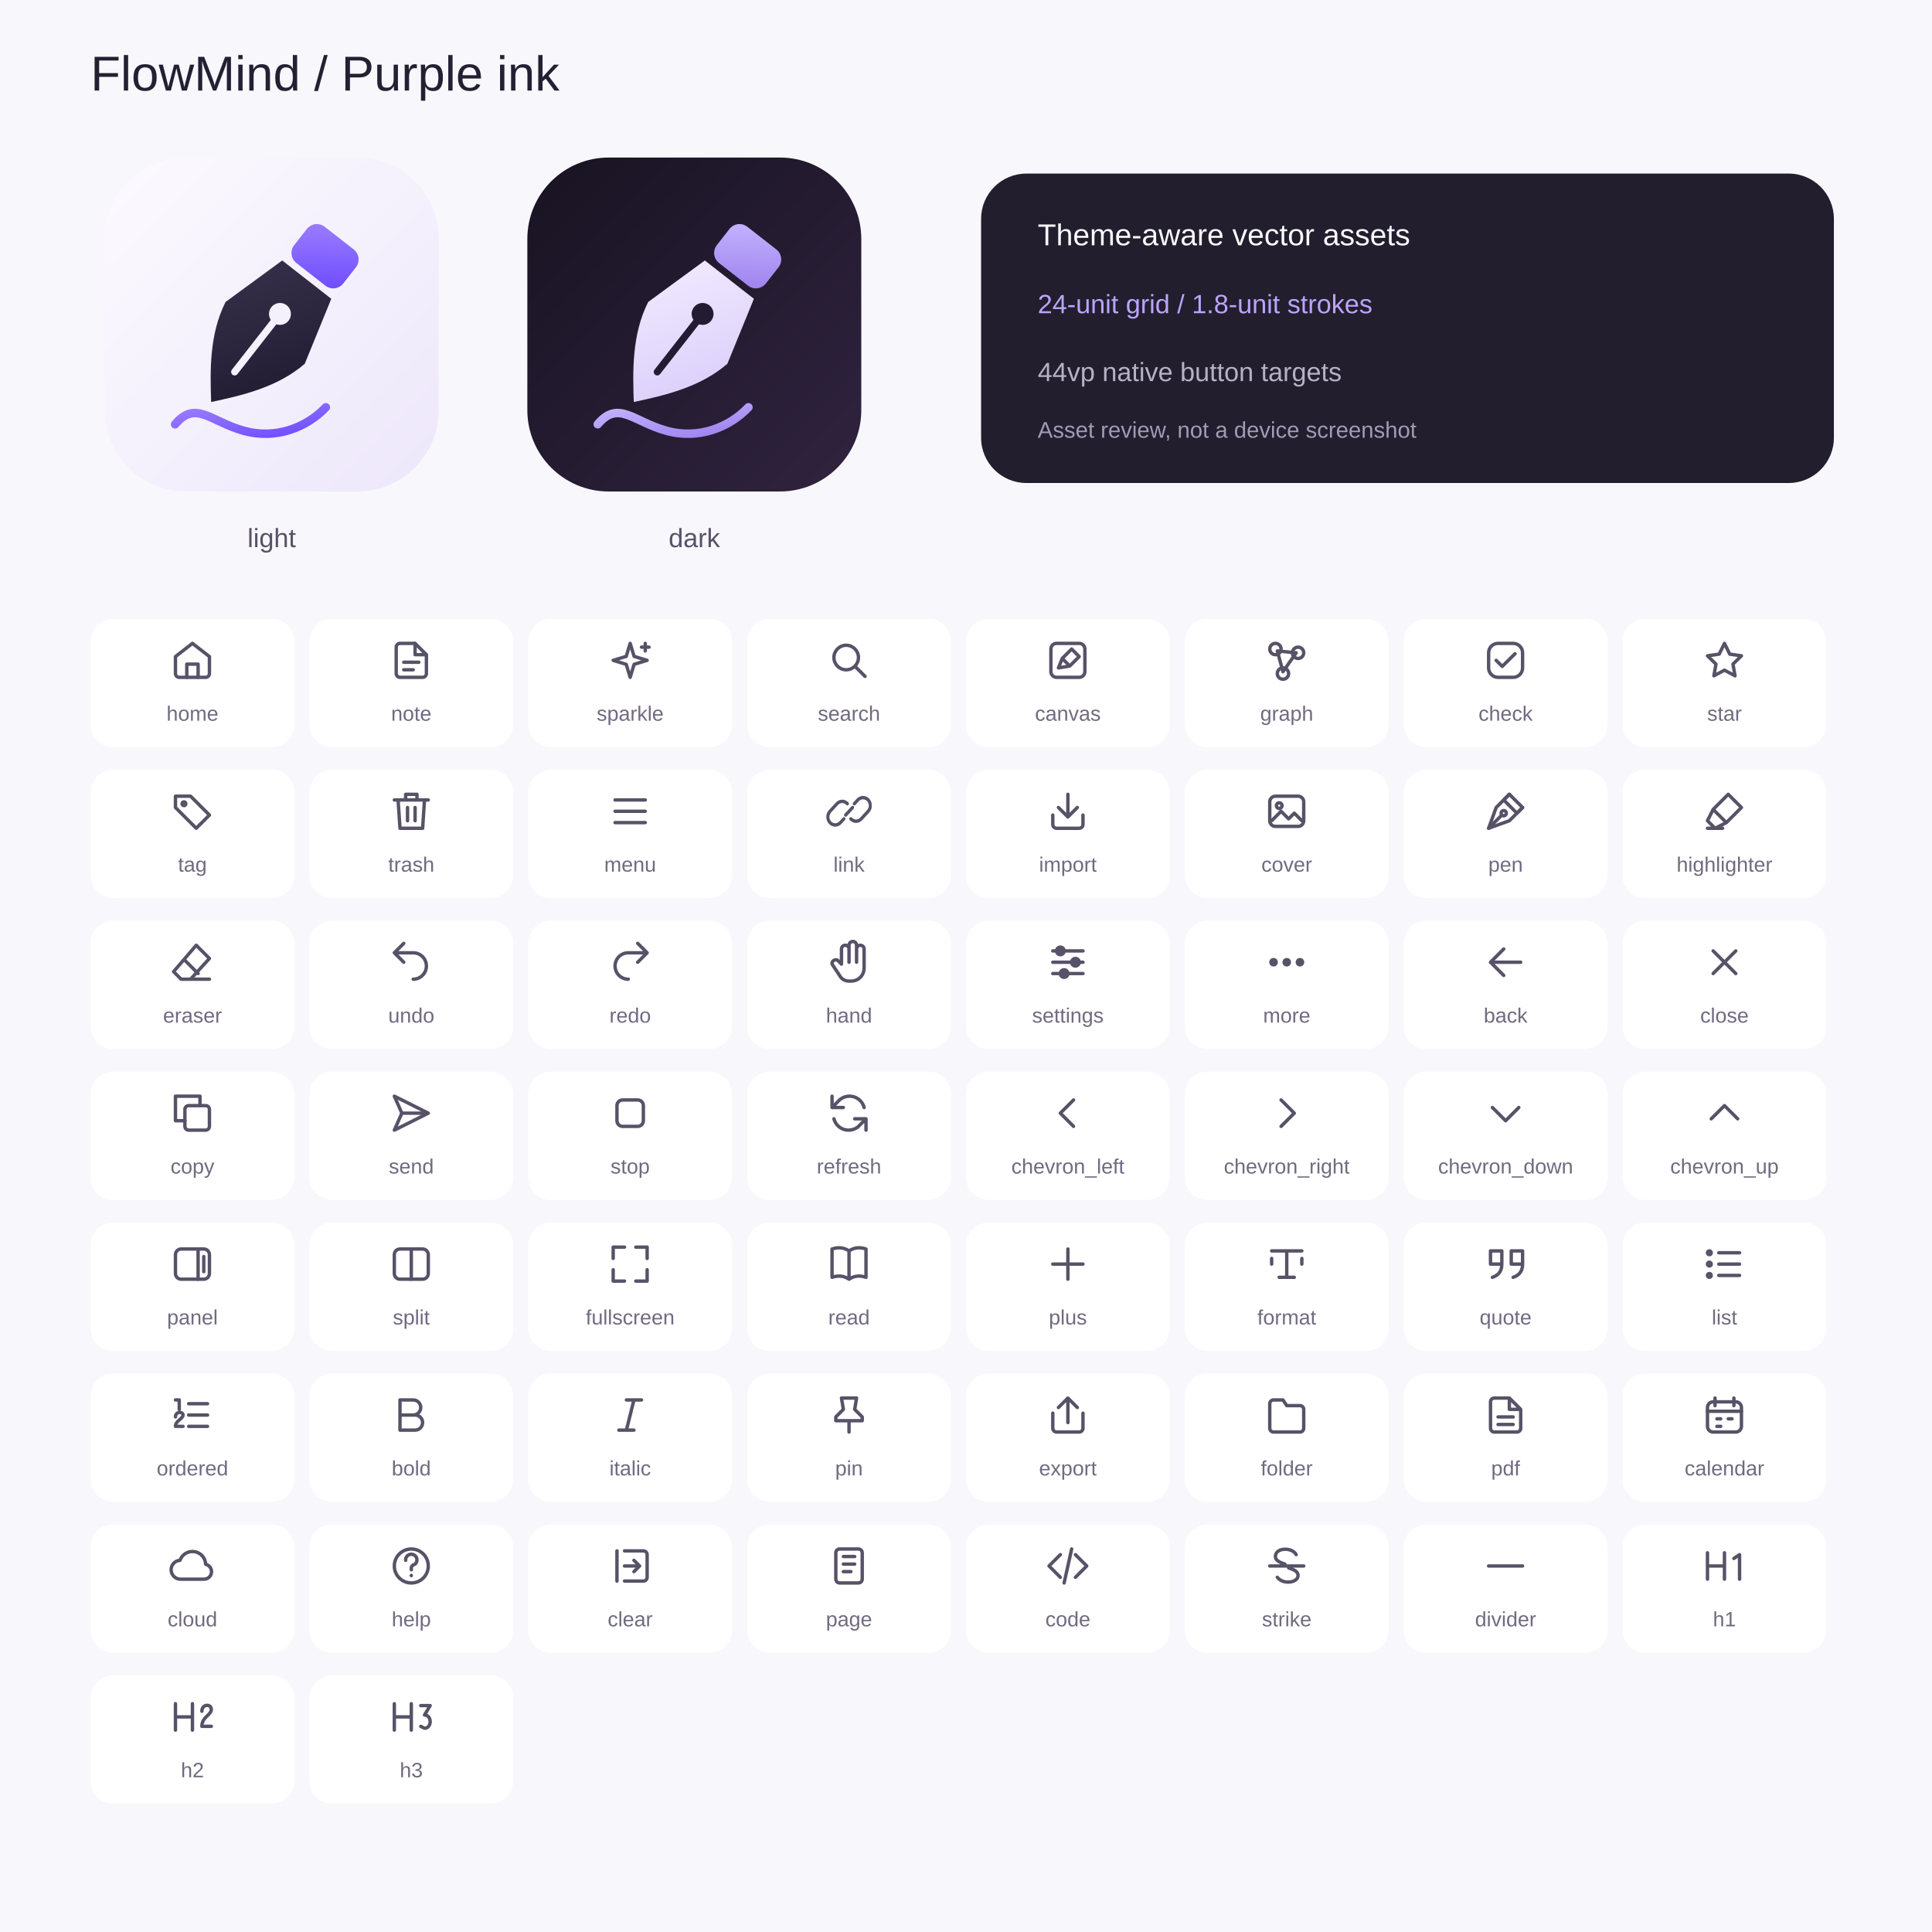
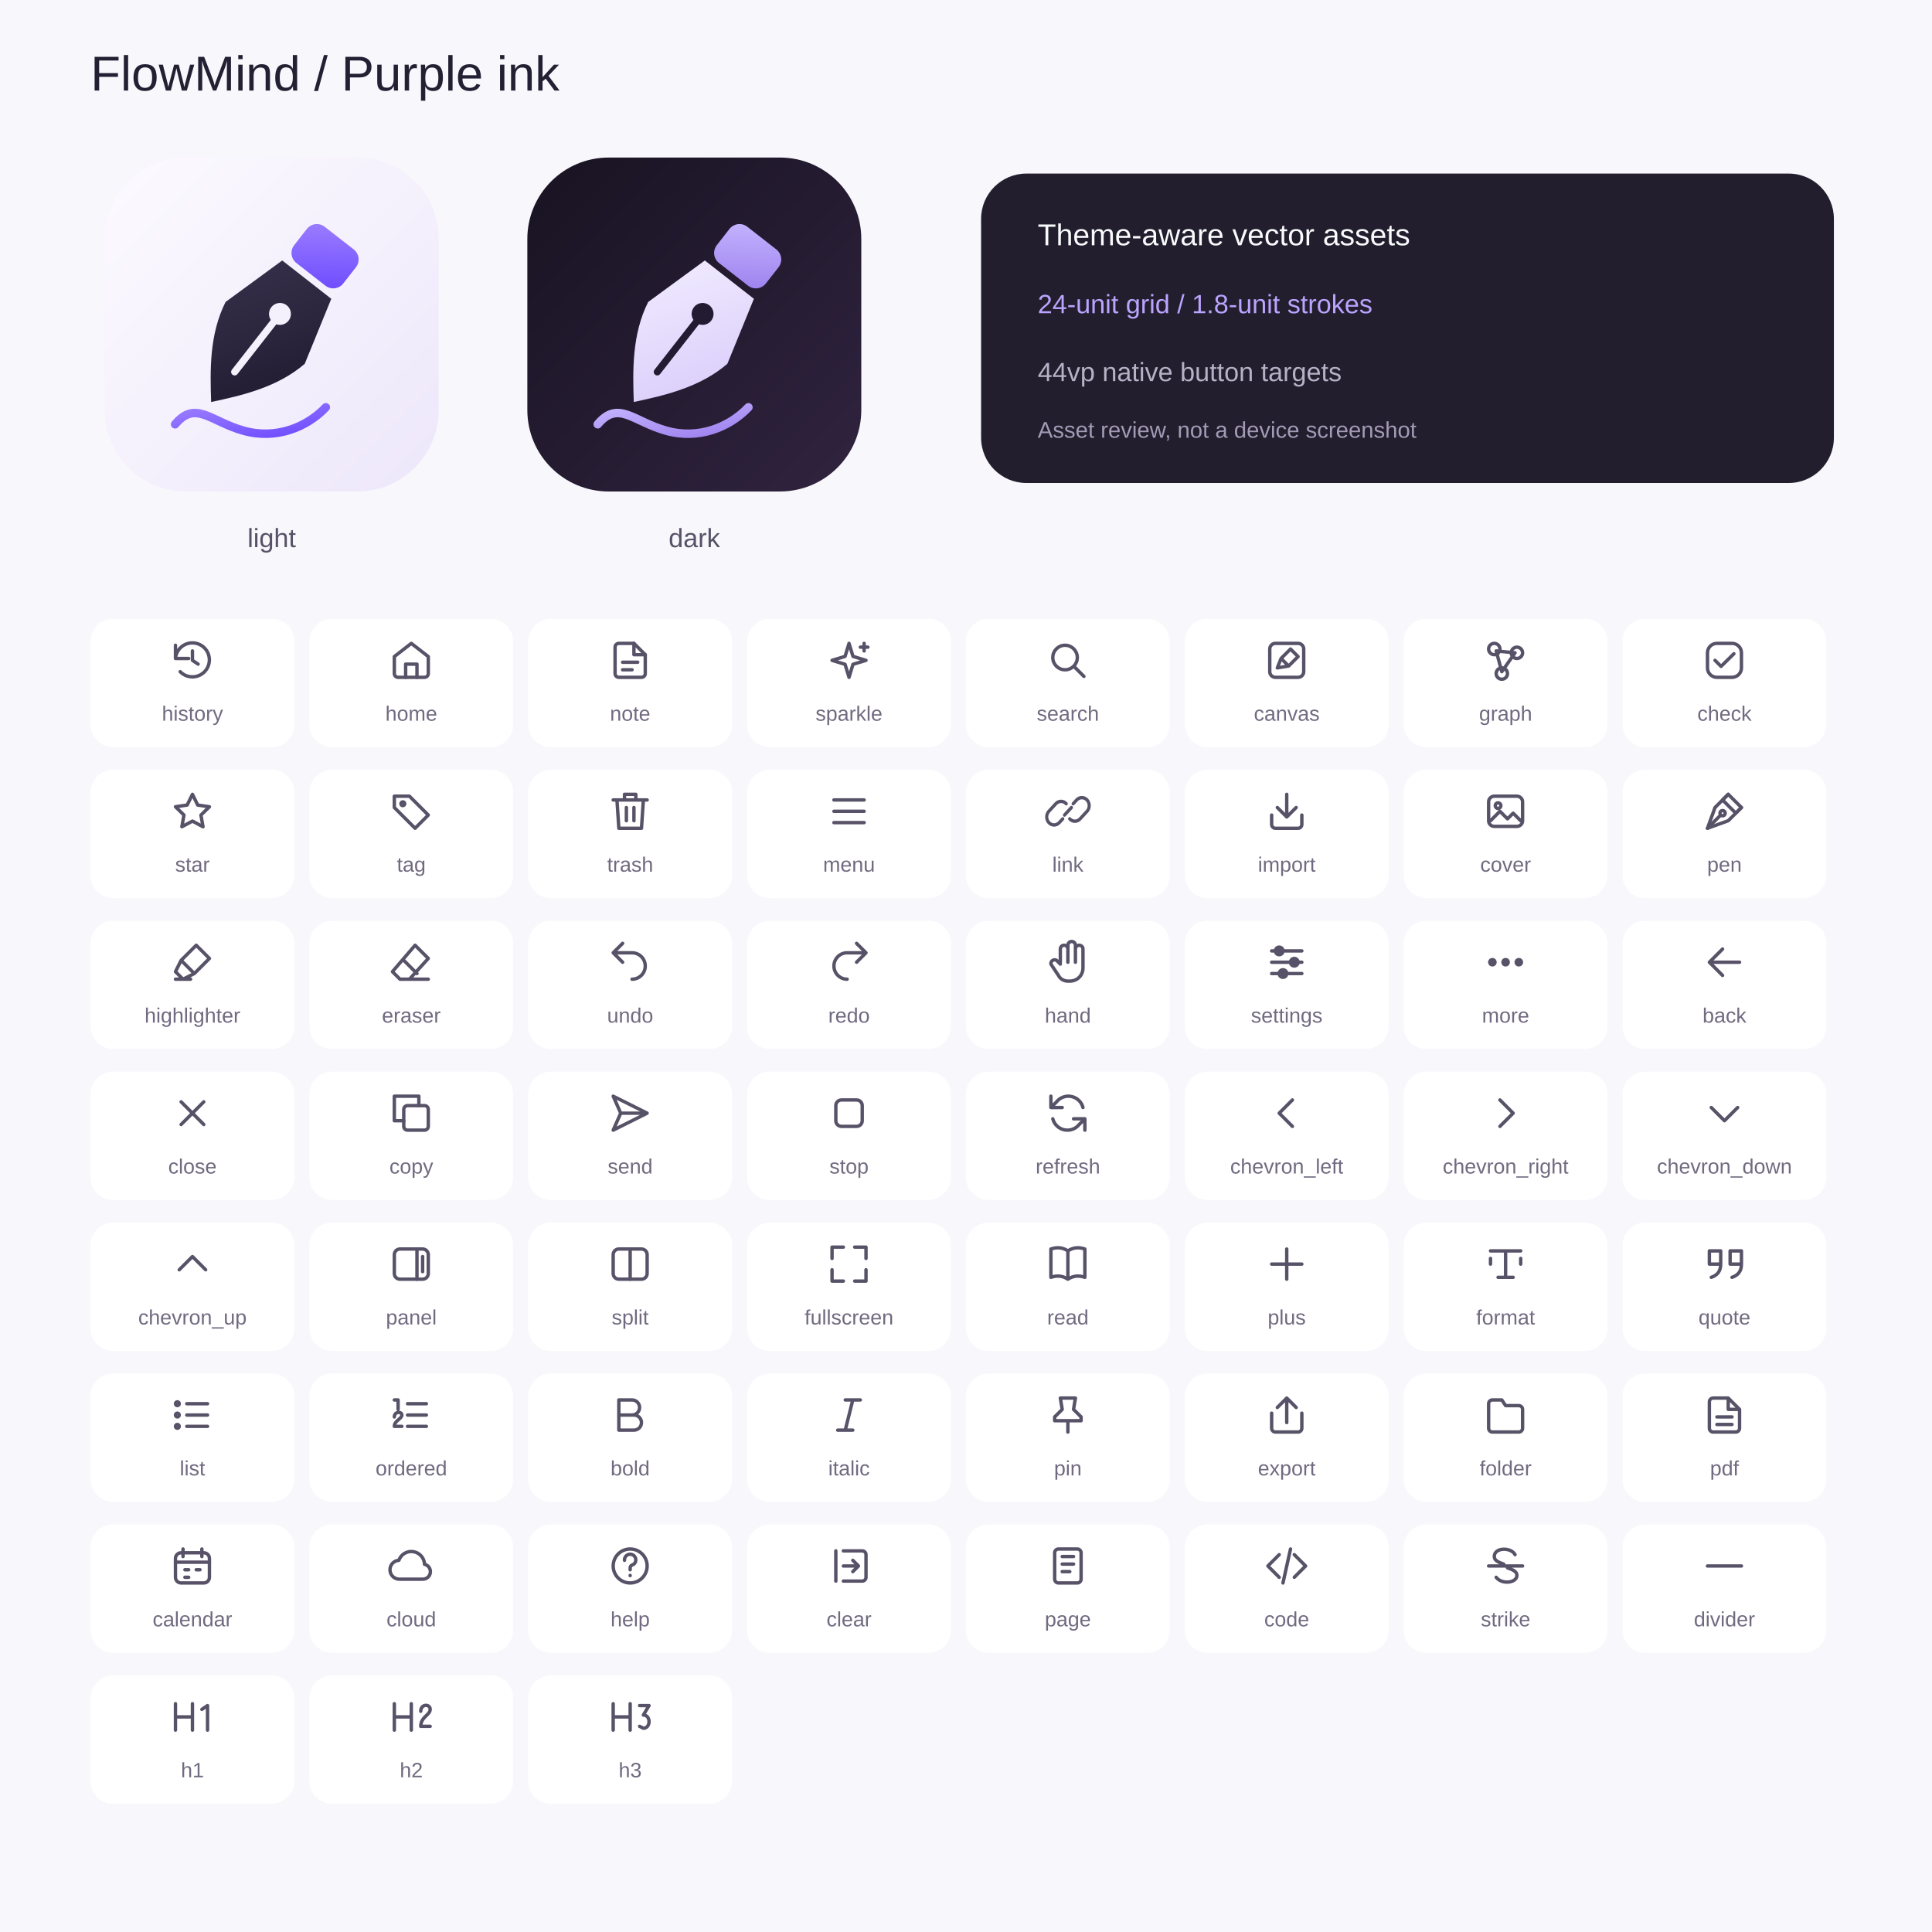
<svg xmlns="http://www.w3.org/2000/svg" width="1024" height="1024" viewBox="0 0 1024 1024">
  <rect width="1024" height="1024" fill="#F8F7FB" />
  <g font-family="Arial,sans-serif">
    <text x="48" y="48" font-size="26" fill="#242033">FlowMind / Purple ink</text>
    <svg x="48" y="76" viewBox="0 0 1024 1024" width="192" height="192">
      <defs>
        <linearGradient id="light_paper" x1="0" y1="0" x2="1" y2="1">
          <stop stop-color="#FCFAFF" />
          <stop offset="1" stop-color="#EDE7FA" />
        </linearGradient>
      </defs>
      <rect x="40" y="40" width="944" height="944" rx="230" fill="url(#light_paper)" />
      <defs>
        <linearGradient id="light_ink" x1="0" y1="0" x2="1" y2="1">
          <stop stop-color="#37304B" />
          <stop offset="1" stop-color="#1E192E" />
        </linearGradient>
        <linearGradient id="light_accent" x1="0" y1="0" x2="1" y2="1">
          <stop stop-color="#9C7FFF" />
          <stop offset="1" stop-color="#6D4AFF" />
        </linearGradient>
      </defs>
      <path d="M239 794c58-69 100-8 193 18 91 26 179-9 233-66" fill="none" stroke="url(#light_accent)" stroke-width="24" stroke-linecap="round" />
      <g transform="rotate(38 512 512)">
        <rect x="424" y="202" width="176" height="130" rx="36" fill="url(#light_accent)" />
        <path d="M424 351h176l54 191c-20 101-86 181-142 248-56-67-122-147-142-248Z" fill="url(#light_ink)" />
        <path d="M512 487v195" stroke="#F5F1FC" stroke-width="20" stroke-linecap="round" />
        <circle cx="512" cy="474" r="31" fill="#F5F1FC" />
      </g>
    </svg>
    <text x="144" y="290" text-anchor="middle" font-size="14" fill="#575267">light</text>
    <svg x="272" y="76" viewBox="0 0 1024 1024" width="192" height="192">
      <defs>
        <linearGradient id="dark_paper" x1="0" y1="0" x2="1" y2="1">
          <stop stop-color="#181322" />
          <stop offset="1" stop-color="#30233F" />
        </linearGradient>
      </defs>
      <rect x="40" y="40" width="944" height="944" rx="230" fill="url(#dark_paper)" />
      <defs>
        <linearGradient id="dark_ink" x1="0" y1="0" x2="1" y2="1">
          <stop stop-color="#F1EBFF" />
          <stop offset="1" stop-color="#D7CAFA" />
        </linearGradient>
        <linearGradient id="dark_accent" x1="0" y1="0" x2="1" y2="1">
          <stop stop-color="#C4B5FF" />
          <stop offset="1" stop-color="#9D80EE" />
        </linearGradient>
      </defs>
      <path d="M239 794c58-69 100-8 193 18 91 26 179-9 233-66" fill="none" stroke="url(#dark_accent)" stroke-width="24" stroke-linecap="round" />
      <g transform="rotate(38 512 512)">
        <rect x="424" y="202" width="176" height="130" rx="36" fill="url(#dark_accent)" />
        <path d="M424 351h176l54 191c-20 101-86 181-142 248-56-67-122-147-142-248Z" fill="url(#dark_ink)" />
        <path d="M512 487v195" stroke="#221B32" stroke-width="20" stroke-linecap="round" />
        <circle cx="512" cy="474" r="31" fill="#221B32" />
      </g>
    </svg>
    <text x="368" y="290" text-anchor="middle" font-size="14" fill="#575267">dark</text>
    <rect x="520" y="92" width="452" height="164" rx="24" fill="#221E2D" />
    <text x="550" y="130" font-size="16" fill="#F8FAFC">Theme-aware vector assets</text>
    <text x="550" y="166" font-size="14" fill="#BBA4FF">24-unit grid / 1.8-unit strokes</text>
    <text x="550" y="202" font-size="14" fill="#B8B0C7">44vp native button targets</text>
    <text x="550" y="232" font-size="12" fill="#A49AB6">Asset review, not a device screenshot</text>
    <g transform="translate(48 328)">
      <rect width="108" height="68" rx="12" fill="#FFFFFF" />
      <svg x="42" y="10" width="24" height="24" viewBox="0 0 24 24" fill="none" stroke="#575267" stroke-width="1.8" stroke-linecap="round" stroke-linejoin="round">
+         <path d="M3 11a9 9 0 1 1 2.5 7M3 4v7h7M12 7v5l3 2" />
+       </svg>
+       <text x="54" y="54" text-anchor="middle" font-size="11" fill="#716A80">history</text>
+     </g>
+     <g transform="translate(164 328)">
+       <rect width="108" height="68" rx="12" fill="#FFFFFF" />
+       <svg x="42" y="10" width="24" height="24" viewBox="0 0 24 24" fill="none" stroke="#575267" stroke-width="1.8" stroke-linecap="round" stroke-linejoin="round">
        <path d="m3 10 9-7 9 7v9a2 2 0 0 1-2 2H5a2 2 0 0 1-2-2Z" />
        <path d="M9 21v-7h6v7" />
      </svg>
      <text x="54" y="54" text-anchor="middle" font-size="11" fill="#716A80">home</text>
    </g>
-     <g transform="translate(164 328)">
+     <g transform="translate(280 328)">
      <rect width="108" height="68" rx="12" fill="#FFFFFF" />
      <svg x="42" y="10" width="24" height="24" viewBox="0 0 24 24" fill="none" stroke="#575267" stroke-width="1.8" stroke-linecap="round" stroke-linejoin="round">
        <path d="M14 3H6a2 2 0 0 0-2 2v14a2 2 0 0 0 2 2h12a2 2 0 0 0 2-2V9Z" />
        <path d="M14 3v6h6M8 13h8M8 17h5" />
      </svg>
      <text x="54" y="54" text-anchor="middle" font-size="11" fill="#716A80">note</text>
    </g>
-     <g transform="translate(280 328)">
+     <g transform="translate(396 328)">
      <rect width="108" height="68" rx="12" fill="#FFFFFF" />
      <svg x="42" y="10" width="24" height="24" viewBox="0 0 24 24" fill="none" stroke="#575267" stroke-width="1.8" stroke-linecap="round" stroke-linejoin="round">
        <path d="m12 3 2.1 6.9L21 12l-6.9 2.1L12 21l-2.1-6.9L3 12l6.9-2.1Z" />
        <path d="M20 3v4M18 5h4" />
      </svg>
      <text x="54" y="54" text-anchor="middle" font-size="11" fill="#716A80">sparkle</text>
    </g>
-     <g transform="translate(396 328)">
+     <g transform="translate(512 328)">
      <rect width="108" height="68" rx="12" fill="#FFFFFF" />
      <svg x="42" y="10" width="24" height="24" viewBox="0 0 24 24" fill="none" stroke="#575267" stroke-width="1.8" stroke-linecap="round" stroke-linejoin="round">
        <circle cx="10.5" cy="10.5" r="6.5" />
        <path d="m15.5 15.5 5 5" />
      </svg>
      <text x="54" y="54" text-anchor="middle" font-size="11" fill="#716A80">search</text>
    </g>
-     <g transform="translate(512 328)">
+     <g transform="translate(628 328)">
      <rect width="108" height="68" rx="12" fill="#FFFFFF" />
      <svg x="42" y="10" width="24" height="24" viewBox="0 0 24 24" fill="none" stroke="#575267" stroke-width="1.8" stroke-linecap="round" stroke-linejoin="round">
        <rect x="3" y="3" width="18" height="18" rx="3" />
        <path d="m7 16 2-5 5-5 4 4-5 5-6 1ZM9 11l4 4" />
      </svg>
      <text x="54" y="54" text-anchor="middle" font-size="11" fill="#716A80">canvas</text>
    </g>
-     <g transform="translate(628 328)">
+     <g transform="translate(744 328)">
      <rect width="108" height="68" rx="12" fill="#FFFFFF" />
      <svg x="42" y="10" width="24" height="24" viewBox="0 0 24 24" fill="none" stroke="#575267" stroke-width="1.8" stroke-linecap="round" stroke-linejoin="round">
        <path d="m7 7 10 1M7 7l3 11M17 8l-7 10" />
        <circle cx="6" cy="6" r="3" />
        <circle cx="18" cy="8" r="3" />
        <circle cx="10" cy="19" r="3" />
      </svg>
      <text x="54" y="54" text-anchor="middle" font-size="11" fill="#716A80">graph</text>
    </g>
-     <g transform="translate(744 328)">
+     <g transform="translate(860 328)">
      <rect width="108" height="68" rx="12" fill="#FFFFFF" />
      <svg x="42" y="10" width="24" height="24" viewBox="0 0 24 24" fill="none" stroke="#575267" stroke-width="1.8" stroke-linecap="round" stroke-linejoin="round">
        <rect x="3" y="3" width="18" height="18" rx="5" />
        <path d="m7 12 3.2 3.2L17 8.5" />
      </svg>
      <text x="54" y="54" text-anchor="middle" font-size="11" fill="#716A80">check</text>
    </g>
-     <g transform="translate(860 328)">
+     <g transform="translate(48 408)">
      <rect width="108" height="68" rx="12" fill="#FFFFFF" />
      <svg x="42" y="10" width="24" height="24" viewBox="0 0 24 24" fill="none" stroke="#575267" stroke-width="1.8" stroke-linecap="round" stroke-linejoin="round">
        <path d="m12 3 2.8 5.7 6.2.9-4.5 4.4 1.1 6.2-5.6-3-5.6 3 1.1-6.2L3 9.6l6.2-.9Z" />
      </svg>
      <text x="54" y="54" text-anchor="middle" font-size="11" fill="#716A80">star</text>
    </g>
-     <g transform="translate(48 408)">
+     <g transform="translate(164 408)">
      <rect width="108" height="68" rx="12" fill="#FFFFFF" />
      <svg x="42" y="10" width="24" height="24" viewBox="0 0 24 24" fill="none" stroke="#575267" stroke-width="1.8" stroke-linecap="round" stroke-linejoin="round">
        <path d="M3 4h8l10 10-7 7L3 10Z" />
        <circle cx="7.5" cy="8" r="1" />
      </svg>
      <text x="54" y="54" text-anchor="middle" font-size="11" fill="#716A80">tag</text>
    </g>
-     <g transform="translate(164 408)">
+     <g transform="translate(280 408)">
      <rect width="108" height="68" rx="12" fill="#FFFFFF" />
      <svg x="42" y="10" width="24" height="24" viewBox="0 0 24 24" fill="none" stroke="#575267" stroke-width="1.8" stroke-linecap="round" stroke-linejoin="round">
        <path d="M3 6h18M9 6V3h6v3M5 6l1 15h12l1-15M10 10v7M14 10v7" />
      </svg>
      <text x="54" y="54" text-anchor="middle" font-size="11" fill="#716A80">trash</text>
    </g>
-     <g transform="translate(280 408)">
+     <g transform="translate(396 408)">
      <rect width="108" height="68" rx="12" fill="#FFFFFF" />
      <svg x="42" y="10" width="24" height="24" viewBox="0 0 24 24" fill="none" stroke="#575267" stroke-width="1.8" stroke-linecap="round" stroke-linejoin="round">
        <path d="M4 6h16M4 12h16M4 18h16" />
      </svg>
      <text x="54" y="54" text-anchor="middle" font-size="11" fill="#716A80">menu</text>
    </g>
-     <g transform="translate(396 408)">
+     <g transform="translate(512 408)">
      <rect width="108" height="68" rx="12" fill="#FFFFFF" />
      <svg x="42" y="10" width="24" height="24" viewBox="0 0 24 24" fill="none" stroke="#575267" stroke-width="1.8" stroke-linecap="round" stroke-linejoin="round">
        <path d="m10 14 4-4M9 16l-2 2a4.2 4.2 0 0 1-6-6l4-4a4.2 4.2 0 0 1 6 0M15 8l2-2a4.2 4.2 0 0 1 6 6l-4 4a4.2 4.2 0 0 1-6 0" transform="translate(1 0) scale(.92 1)" />
      </svg>
      <text x="54" y="54" text-anchor="middle" font-size="11" fill="#716A80">link</text>
    </g>
-     <g transform="translate(512 408)">
+     <g transform="translate(628 408)">
      <rect width="108" height="68" rx="12" fill="#FFFFFF" />
      <svg x="42" y="10" width="24" height="24" viewBox="0 0 24 24" fill="none" stroke="#575267" stroke-width="1.8" stroke-linecap="round" stroke-linejoin="round">
        <path d="M4 14v5a2 2 0 0 0 2 2h12a2 2 0 0 0 2-2v-5M12 3v12m-5-5 5 5 5-5" />
      </svg>
      <text x="54" y="54" text-anchor="middle" font-size="11" fill="#716A80">import</text>
    </g>
-     <g transform="translate(628 408)">
+     <g transform="translate(744 408)">
      <rect width="108" height="68" rx="12" fill="#FFFFFF" />
      <svg x="42" y="10" width="24" height="24" viewBox="0 0 24 24" fill="none" stroke="#575267" stroke-width="1.8" stroke-linecap="round" stroke-linejoin="round">
        <rect x="3" y="4" width="18" height="16" rx="3" />
        <circle cx="8" cy="9" r="1.5" />
        <path d="m4 17 5-5 4 4 3-3 4 4" />
      </svg>
      <text x="54" y="54" text-anchor="middle" font-size="11" fill="#716A80">cover</text>
    </g>
-     <g transform="translate(744 408)">
+     <g transform="translate(860 408)">
      <rect width="108" height="68" rx="12" fill="#FFFFFF" />
      <svg x="42" y="10" width="24" height="24" viewBox="0 0 24 24" fill="none" stroke="#575267" stroke-width="1.8" stroke-linecap="round" stroke-linejoin="round">
        <path d="m14 3 7 7-7 7-11 4 4-11Z" />
        <path d="m14 3-3 3 7 7 3-3M3 21l7-7" />
        <circle cx="11" cy="13" r="1.4" />
      </svg>
      <text x="54" y="54" text-anchor="middle" font-size="11" fill="#716A80">pen</text>
    </g>
-     <g transform="translate(860 408)">
+     <g transform="translate(48 488)">
      <rect width="108" height="68" rx="12" fill="#FFFFFF" />
      <svg x="42" y="10" width="24" height="24" viewBox="0 0 24 24" fill="none" stroke="#575267" stroke-width="1.8" stroke-linecap="round" stroke-linejoin="round">
        <path d="m14 3 7 7-8 8-7-7ZM6 11l-3 6 4 4 6-3M3 21h8" />
      </svg>
      <text x="54" y="54" text-anchor="middle" font-size="11" fill="#716A80">highlighter</text>
    </g>
-     <g transform="translate(48 488)">
+     <g transform="translate(164 488)">
      <rect width="108" height="68" rx="12" fill="#FFFFFF" />
      <svg x="42" y="10" width="24" height="24" viewBox="0 0 24 24" fill="none" stroke="#575267" stroke-width="1.8" stroke-linecap="round" stroke-linejoin="round">
        <path d="m14 3 7 7-10 11H6l-4-4ZM8 11l7 7M11 21h10" />
      </svg>
      <text x="54" y="54" text-anchor="middle" font-size="11" fill="#716A80">eraser</text>
    </g>
-     <g transform="translate(164 488)">
+     <g transform="translate(280 488)">
      <rect width="108" height="68" rx="12" fill="#FFFFFF" />
      <svg x="42" y="10" width="24" height="24" viewBox="0 0 24 24" fill="none" stroke="#575267" stroke-width="1.8" stroke-linecap="round" stroke-linejoin="round">
        <path d="m8 4-5 5 5 5M3 9h10a7 7 0 0 1 0 14" transform="translate(0 -2)" />
      </svg>
      <text x="54" y="54" text-anchor="middle" font-size="11" fill="#716A80">undo</text>
    </g>
-     <g transform="translate(280 488)">
+     <g transform="translate(396 488)">
      <rect width="108" height="68" rx="12" fill="#FFFFFF" />
      <svg x="42" y="10" width="24" height="24" viewBox="0 0 24 24" fill="none" stroke="#575267" stroke-width="1.8" stroke-linecap="round" stroke-linejoin="round">
        <path d="m16 4 5 5-5 5M21 9H11a7 7 0 0 0 0 14" transform="translate(0 -2)" />
      </svg>
      <text x="54" y="54" text-anchor="middle" font-size="11" fill="#716A80">redo</text>
    </g>
-     <g transform="translate(396 488)">
+     <g transform="translate(512 488)">
      <rect width="108" height="68" rx="12" fill="#FFFFFF" />
      <svg x="42" y="10" width="24" height="24" viewBox="0 0 24 24" fill="none" stroke="#575267" stroke-width="1.8" stroke-linecap="round" stroke-linejoin="round">
        <path d="M8 12V5a2 2 0 0 1 4 0v7-9a2 2 0 0 1 4 0v9-7a2 2 0 0 1 4 0v10c0 4-3 7-7 7h-1c-2 0-4-1-5-3l-4-6a2 2 0 0 1 3-2l2 2" />
      </svg>
      <text x="54" y="54" text-anchor="middle" font-size="11" fill="#716A80">hand</text>
    </g>
-     <g transform="translate(512 488)">
+     <g transform="translate(628 488)">
      <rect width="108" height="68" rx="12" fill="#FFFFFF" />
      <svg x="42" y="10" width="24" height="24" viewBox="0 0 24 24" fill="none" stroke="#575267" stroke-width="1.8" stroke-linecap="round" stroke-linejoin="round">
        <path d="M4 6h16M4 12h16M4 18h16" />
        <circle cx="8" cy="6" r="2" fill="#575267" />
        <circle cx="16" cy="12" r="2" fill="#575267" />
        <circle cx="10" cy="18" r="2" fill="#575267" />
      </svg>
      <text x="54" y="54" text-anchor="middle" font-size="11" fill="#716A80">settings</text>
    </g>
-     <g transform="translate(628 488)">
+     <g transform="translate(744 488)">
      <rect width="108" height="68" rx="12" fill="#FFFFFF" />
      <svg x="42" y="10" width="24" height="24" viewBox="0 0 24 24" fill="none" stroke="#575267" stroke-width="1.8" stroke-linecap="round" stroke-linejoin="round">
        <circle cx="5" cy="12" r="1.4" fill="#575267" />
        <circle cx="12" cy="12" r="1.4" fill="#575267" />
        <circle cx="19" cy="12" r="1.4" fill="#575267" />
      </svg>
      <text x="54" y="54" text-anchor="middle" font-size="11" fill="#716A80">more</text>
    </g>
-     <g transform="translate(744 488)">
+     <g transform="translate(860 488)">
      <rect width="108" height="68" rx="12" fill="#FFFFFF" />
      <svg x="42" y="10" width="24" height="24" viewBox="0 0 24 24" fill="none" stroke="#575267" stroke-width="1.8" stroke-linecap="round" stroke-linejoin="round">
        <path d="M20 12H4m7-7-7 7 7 7" />
      </svg>
      <text x="54" y="54" text-anchor="middle" font-size="11" fill="#716A80">back</text>
    </g>
-     <g transform="translate(860 488)">
+     <g transform="translate(48 568)">
      <rect width="108" height="68" rx="12" fill="#FFFFFF" />
      <svg x="42" y="10" width="24" height="24" viewBox="0 0 24 24" fill="none" stroke="#575267" stroke-width="1.8" stroke-linecap="round" stroke-linejoin="round">
        <path d="m6 6 12 12M6 18 18 6" />
      </svg>
      <text x="54" y="54" text-anchor="middle" font-size="11" fill="#716A80">close</text>
    </g>
-     <g transform="translate(48 568)">
+     <g transform="translate(164 568)">
      <rect width="108" height="68" rx="12" fill="#FFFFFF" />
      <svg x="42" y="10" width="24" height="24" viewBox="0 0 24 24" fill="none" stroke="#575267" stroke-width="1.8" stroke-linecap="round" stroke-linejoin="round">
        <rect x="8" y="8" width="13" height="13" rx="2" />
        <path d="M16 8V3H3v13h5" />
      </svg>
      <text x="54" y="54" text-anchor="middle" font-size="11" fill="#716A80">copy</text>
    </g>
-     <g transform="translate(164 568)">
+     <g transform="translate(280 568)">
      <rect width="108" height="68" rx="12" fill="#FFFFFF" />
      <svg x="42" y="10" width="24" height="24" viewBox="0 0 24 24" fill="none" stroke="#575267" stroke-width="1.8" stroke-linecap="round" stroke-linejoin="round">
        <path d="m3 3 18 9-18 9 4-9ZM7 12h14" />
      </svg>
      <text x="54" y="54" text-anchor="middle" font-size="11" fill="#716A80">send</text>
    </g>
-     <g transform="translate(280 568)">
+     <g transform="translate(396 568)">
      <rect width="108" height="68" rx="12" fill="#FFFFFF" />
      <svg x="42" y="10" width="24" height="24" viewBox="0 0 24 24" fill="none" stroke="#575267" stroke-width="1.8" stroke-linecap="round" stroke-linejoin="round">
        <rect x="5" y="5" width="14" height="14" rx="3" />
      </svg>
      <text x="54" y="54" text-anchor="middle" font-size="11" fill="#716A80">stop</text>
    </g>
-     <g transform="translate(396 568)">
+     <g transform="translate(512 568)">
      <rect width="108" height="68" rx="12" fill="#FFFFFF" />
      <svg x="42" y="10" width="24" height="24" viewBox="0 0 24 24" fill="none" stroke="#575267" stroke-width="1.8" stroke-linecap="round" stroke-linejoin="round">
        <path d="M20 9a8 8 0 0 0-14-3L3 9m0-6v6h6M4 15a8 8 0 0 0 14 3l3-3m0 6v-6h-6" />
      </svg>
      <text x="54" y="54" text-anchor="middle" font-size="11" fill="#716A80">refresh</text>
    </g>
-     <g transform="translate(512 568)">
+     <g transform="translate(628 568)">
      <rect width="108" height="68" rx="12" fill="#FFFFFF" />
      <svg x="42" y="10" width="24" height="24" viewBox="0 0 24 24" fill="none" stroke="#575267" stroke-width="1.8" stroke-linecap="round" stroke-linejoin="round">
        <path d="m15 5-7 7 7 7" />
      </svg>
      <text x="54" y="54" text-anchor="middle" font-size="11" fill="#716A80">chevron_left</text>
    </g>
-     <g transform="translate(628 568)">
+     <g transform="translate(744 568)">
      <rect width="108" height="68" rx="12" fill="#FFFFFF" />
      <svg x="42" y="10" width="24" height="24" viewBox="0 0 24 24" fill="none" stroke="#575267" stroke-width="1.8" stroke-linecap="round" stroke-linejoin="round">
        <path d="m9 5 7 7-7 7" />
      </svg>
      <text x="54" y="54" text-anchor="middle" font-size="11" fill="#716A80">chevron_right</text>
    </g>
-     <g transform="translate(744 568)">
+     <g transform="translate(860 568)">
      <rect width="108" height="68" rx="12" fill="#FFFFFF" />
      <svg x="42" y="10" width="24" height="24" viewBox="0 0 24 24" fill="none" stroke="#575267" stroke-width="1.8" stroke-linecap="round" stroke-linejoin="round">
        <path d="m5 9 7 7 7-7" />
      </svg>
      <text x="54" y="54" text-anchor="middle" font-size="11" fill="#716A80">chevron_down</text>
    </g>
-     <g transform="translate(860 568)">
+     <g transform="translate(48 648)">
      <rect width="108" height="68" rx="12" fill="#FFFFFF" />
      <svg x="42" y="10" width="24" height="24" viewBox="0 0 24 24" fill="none" stroke="#575267" stroke-width="1.8" stroke-linecap="round" stroke-linejoin="round">
        <path d="m5 15 7-7 7 7" />
      </svg>
      <text x="54" y="54" text-anchor="middle" font-size="11" fill="#716A80">chevron_up</text>
    </g>
-     <g transform="translate(48 648)">
+     <g transform="translate(164 648)">
      <rect width="108" height="68" rx="12" fill="#FFFFFF" />
      <svg x="42" y="10" width="24" height="24" viewBox="0 0 24 24" fill="none" stroke="#575267" stroke-width="1.8" stroke-linecap="round" stroke-linejoin="round">
        <rect x="3" y="4" width="18" height="16" rx="3" />
        <path d="M15 4v16M18 8v8" />
      </svg>
      <text x="54" y="54" text-anchor="middle" font-size="11" fill="#716A80">panel</text>
    </g>
-     <g transform="translate(164 648)">
+     <g transform="translate(280 648)">
      <rect width="108" height="68" rx="12" fill="#FFFFFF" />
      <svg x="42" y="10" width="24" height="24" viewBox="0 0 24 24" fill="none" stroke="#575267" stroke-width="1.8" stroke-linecap="round" stroke-linejoin="round">
        <rect x="3" y="4" width="18" height="16" rx="3" />
        <path d="M12 4v16" />
      </svg>
      <text x="54" y="54" text-anchor="middle" font-size="11" fill="#716A80">split</text>
    </g>
-     <g transform="translate(280 648)">
+     <g transform="translate(396 648)">
      <rect width="108" height="68" rx="12" fill="#FFFFFF" />
      <svg x="42" y="10" width="24" height="24" viewBox="0 0 24 24" fill="none" stroke="#575267" stroke-width="1.8" stroke-linecap="round" stroke-linejoin="round">
        <path d="M3 9V3h6M15 3h6v6M21 15v6h-6M9 21H3v-6" />
      </svg>
      <text x="54" y="54" text-anchor="middle" font-size="11" fill="#716A80">fullscreen</text>
    </g>
-     <g transform="translate(396 648)">
+     <g transform="translate(512 648)">
      <rect width="108" height="68" rx="12" fill="#FFFFFF" />
      <svg x="42" y="10" width="24" height="24" viewBox="0 0 24 24" fill="none" stroke="#575267" stroke-width="1.8" stroke-linecap="round" stroke-linejoin="round">
        <path d="M12 5c-3-2-6-2-9-1v15c3-1 6-1 9 1 3-2 6-2 9-1V4c-3-1-6-1-9 1Zm0 0v15" />
      </svg>
      <text x="54" y="54" text-anchor="middle" font-size="11" fill="#716A80">read</text>
    </g>
-     <g transform="translate(512 648)">
+     <g transform="translate(628 648)">
      <rect width="108" height="68" rx="12" fill="#FFFFFF" />
      <svg x="42" y="10" width="24" height="24" viewBox="0 0 24 24" fill="none" stroke="#575267" stroke-width="1.8" stroke-linecap="round" stroke-linejoin="round">
        <path d="M12 4v16M4 12h16" />
      </svg>
      <text x="54" y="54" text-anchor="middle" font-size="11" fill="#716A80">plus</text>
    </g>
-     <g transform="translate(628 648)">
+     <g transform="translate(744 648)">
      <rect width="108" height="68" rx="12" fill="#FFFFFF" />
      <svg x="42" y="10" width="24" height="24" viewBox="0 0 24 24" fill="none" stroke="#575267" stroke-width="1.8" stroke-linecap="round" stroke-linejoin="round">
        <path d="M4 5h16M12 5v14M8 19h8M4 12v-3M20 12v-3" />
      </svg>
      <text x="54" y="54" text-anchor="middle" font-size="11" fill="#716A80">format</text>
    </g>
-     <g transform="translate(744 648)">
+     <g transform="translate(860 648)">
      <rect width="108" height="68" rx="12" fill="#FFFFFF" />
      <svg x="42" y="10" width="24" height="24" viewBox="0 0 24 24" fill="none" stroke="#575267" stroke-width="1.8" stroke-linecap="round" stroke-linejoin="round">
        <path d="M10 5H4v7h6v-7Zm0 7c0 4-2 6-5 7M21 5h-6v7h6v-7Zm0 7c0 4-2 6-5 7" />
      </svg>
      <text x="54" y="54" text-anchor="middle" font-size="11" fill="#716A80">quote</text>
    </g>
-     <g transform="translate(860 648)">
+     <g transform="translate(48 728)">
      <rect width="108" height="68" rx="12" fill="#FFFFFF" />
      <svg x="42" y="10" width="24" height="24" viewBox="0 0 24 24" fill="none" stroke="#575267" stroke-width="1.8" stroke-linecap="round" stroke-linejoin="round">
        <path d="M9 6h11M9 12h11M9 18h11" />
        <circle cx="4" cy="6" r="1" />
        <circle cx="4" cy="12" r="1" />
        <circle cx="4" cy="18" r="1" />
      </svg>
      <text x="54" y="54" text-anchor="middle" font-size="11" fill="#716A80">list</text>
    </g>
-     <g transform="translate(48 728)">
+     <g transform="translate(164 728)">
      <rect width="108" height="68" rx="12" fill="#FFFFFF" />
      <svg x="42" y="10" width="24" height="24" viewBox="0 0 24 24" fill="none" stroke="#575267" stroke-width="1.8" stroke-linecap="round" stroke-linejoin="round">
        <path d="M10 6h10M10 12h10M10 18h10M3 4h2v5M3 13c0-3 4-3 4-1 0 2-4 3-4 6h4" />
      </svg>
      <text x="54" y="54" text-anchor="middle" font-size="11" fill="#716A80">ordered</text>
    </g>
-     <g transform="translate(164 728)">
+     <g transform="translate(280 728)">
      <rect width="108" height="68" rx="12" fill="#FFFFFF" />
      <svg x="42" y="10" width="24" height="24" viewBox="0 0 24 24" fill="none" stroke="#575267" stroke-width="1.8" stroke-linecap="round" stroke-linejoin="round">
        <path d="M6 4h7a4 4 0 0 1 0 8H6Zm0 8h8a4 4 0 0 1 0 8H6Z" />
      </svg>
      <text x="54" y="54" text-anchor="middle" font-size="11" fill="#716A80">bold</text>
    </g>
-     <g transform="translate(280 728)">
+     <g transform="translate(396 728)">
      <rect width="108" height="68" rx="12" fill="#FFFFFF" />
      <svg x="42" y="10" width="24" height="24" viewBox="0 0 24 24" fill="none" stroke="#575267" stroke-width="1.8" stroke-linecap="round" stroke-linejoin="round">
        <path d="M10 4h8M6 20h8M14 4l-4 16" />
      </svg>
      <text x="54" y="54" text-anchor="middle" font-size="11" fill="#716A80">italic</text>
    </g>
-     <g transform="translate(396 728)">
+     <g transform="translate(512 728)">
      <rect width="108" height="68" rx="12" fill="#FFFFFF" />
      <svg x="42" y="10" width="24" height="24" viewBox="0 0 24 24" fill="none" stroke="#575267" stroke-width="1.8" stroke-linecap="round" stroke-linejoin="round">
        <path d="M8 3h8l-1 6 4 4v2H5v-2l4-4ZM12 15v6" />
      </svg>
      <text x="54" y="54" text-anchor="middle" font-size="11" fill="#716A80">pin</text>
    </g>
-     <g transform="translate(512 728)">
+     <g transform="translate(628 728)">
      <rect width="108" height="68" rx="12" fill="#FFFFFF" />
      <svg x="42" y="10" width="24" height="24" viewBox="0 0 24 24" fill="none" stroke="#575267" stroke-width="1.8" stroke-linecap="round" stroke-linejoin="round">
        <path d="M4 11v8a2 2 0 0 0 2 2h12a2 2 0 0 0 2-2v-8M12 16V3m-5 5 5-5 5 5" />
      </svg>
      <text x="54" y="54" text-anchor="middle" font-size="11" fill="#716A80">export</text>
    </g>
-     <g transform="translate(628 728)">
+     <g transform="translate(744 728)">
      <rect width="108" height="68" rx="12" fill="#FFFFFF" />
      <svg x="42" y="10" width="24" height="24" viewBox="0 0 24 24" fill="none" stroke="#575267" stroke-width="1.8" stroke-linecap="round" stroke-linejoin="round">
        <path d="M3 6a2 2 0 0 1 2-2h5l2 3h7a2 2 0 0 1 2 2v10a2 2 0 0 1-2 2H5a2 2 0 0 1-2-2Z" />
      </svg>
      <text x="54" y="54" text-anchor="middle" font-size="11" fill="#716A80">folder</text>
    </g>
-     <g transform="translate(744 728)">
+     <g transform="translate(860 728)">
      <rect width="108" height="68" rx="12" fill="#FFFFFF" />
      <svg x="42" y="10" width="24" height="24" viewBox="0 0 24 24" fill="none" stroke="#575267" stroke-width="1.8" stroke-linecap="round" stroke-linejoin="round">
        <path d="M14 3H6a2 2 0 0 0-2 2v14a2 2 0 0 0 2 2h12a2 2 0 0 0 2-2V9ZM14 3v6h6M8 13h8M8 17h8" />
      </svg>
      <text x="54" y="54" text-anchor="middle" font-size="11" fill="#716A80">pdf</text>
    </g>
-     <g transform="translate(860 728)">
+     <g transform="translate(48 808)">
      <rect width="108" height="68" rx="12" fill="#FFFFFF" />
      <svg x="42" y="10" width="24" height="24" viewBox="0 0 24 24" fill="none" stroke="#575267" stroke-width="1.8" stroke-linecap="round" stroke-linejoin="round">
        <rect x="3" y="5" width="18" height="16" rx="3" />
        <path d="M7 3v4M17 3v4M3 10h18M8 14h2M14 14h2M8 18h2" />
      </svg>
      <text x="54" y="54" text-anchor="middle" font-size="11" fill="#716A80">calendar</text>
    </g>
-     <g transform="translate(48 808)">
+     <g transform="translate(164 808)">
      <rect width="108" height="68" rx="12" fill="#FFFFFF" />
      <svg x="42" y="10" width="24" height="24" viewBox="0 0 24 24" fill="none" stroke="#575267" stroke-width="1.8" stroke-linecap="round" stroke-linejoin="round">
        <path d="M6 19h12a4 4 0 0 0 1-7.9A7 7 0 0 0 5.4 9 5 5 0 0 0 6 19Z" />
      </svg>
      <text x="54" y="54" text-anchor="middle" font-size="11" fill="#716A80">cloud</text>
    </g>
-     <g transform="translate(164 808)">
+     <g transform="translate(280 808)">
      <rect width="108" height="68" rx="12" fill="#FFFFFF" />
      <svg x="42" y="10" width="24" height="24" viewBox="0 0 24 24" fill="none" stroke="#575267" stroke-width="1.8" stroke-linecap="round" stroke-linejoin="round">
        <circle cx="12" cy="12" r="9" />
        <path d="M9 9a3 3 0 1 1 5 2c-2 1-2 1-2 3M12 17v.1" />
      </svg>
      <text x="54" y="54" text-anchor="middle" font-size="11" fill="#716A80">help</text>
    </g>
-     <g transform="translate(280 808)">
+     <g transform="translate(396 808)">
      <rect width="108" height="68" rx="12" fill="#FFFFFF" />
      <svg x="42" y="10" width="24" height="24" viewBox="0 0 24 24" fill="none" stroke="#575267" stroke-width="1.8" stroke-linecap="round" stroke-linejoin="round">
        <path d="M5 4v16M9 4h10a2 2 0 0 1 2 2v12a2 2 0 0 1-2 2H9M9 12h8m-3-3 3 3-3 3" />
      </svg>
      <text x="54" y="54" text-anchor="middle" font-size="11" fill="#716A80">clear</text>
    </g>
-     <g transform="translate(396 808)">
+     <g transform="translate(512 808)">
      <rect width="108" height="68" rx="12" fill="#FFFFFF" />
      <svg x="42" y="10" width="24" height="24" viewBox="0 0 24 24" fill="none" stroke="#575267" stroke-width="1.8" stroke-linecap="round" stroke-linejoin="round">
        <rect x="5" y="3" width="14" height="18" rx="2" />
        <path d="M9 7h6M9 11h6M9 15h4" />
      </svg>
      <text x="54" y="54" text-anchor="middle" font-size="11" fill="#716A80">page</text>
    </g>
-     <g transform="translate(512 808)">
+     <g transform="translate(628 808)">
      <rect width="108" height="68" rx="12" fill="#FFFFFF" />
      <svg x="42" y="10" width="24" height="24" viewBox="0 0 24 24" fill="none" stroke="#575267" stroke-width="1.8" stroke-linecap="round" stroke-linejoin="round">
        <path d="m8 6-6 6 6 6M16 6l6 6-6 6M14 3l-4 18" />
      </svg>
      <text x="54" y="54" text-anchor="middle" font-size="11" fill="#716A80">code</text>
    </g>
-     <g transform="translate(628 808)">
+     <g transform="translate(744 808)">
      <rect width="108" height="68" rx="12" fill="#FFFFFF" />
      <svg x="42" y="10" width="24" height="24" viewBox="0 0 24 24" fill="none" stroke="#575267" stroke-width="1.8" stroke-linecap="round" stroke-linejoin="round">
        <path d="M17 6c-2-4-11-4-11 1 0 2 2 3 5 4M7 18c3 4 11 3 11-1 0-2-2-3-5-4M3 12h18" />
      </svg>
      <text x="54" y="54" text-anchor="middle" font-size="11" fill="#716A80">strike</text>
    </g>
-     <g transform="translate(744 808)">
+     <g transform="translate(860 808)">
      <rect width="108" height="68" rx="12" fill="#FFFFFF" />
      <svg x="42" y="10" width="24" height="24" viewBox="0 0 24 24" fill="none" stroke="#575267" stroke-width="1.8" stroke-linecap="round" stroke-linejoin="round">
        <path d="M3 12h18" />
      </svg>
      <text x="54" y="54" text-anchor="middle" font-size="11" fill="#716A80">divider</text>
    </g>
-     <g transform="translate(860 808)">
+     <g transform="translate(48 888)">
      <rect width="108" height="68" rx="12" fill="#FFFFFF" />
      <svg x="42" y="10" width="24" height="24" viewBox="0 0 24 24" fill="none" stroke="#575267" stroke-width="1.8" stroke-linecap="round" stroke-linejoin="round">
        <path d="M3 5v14M12 5v14M3 12h9M17 8l3-2v13" />
      </svg>
      <text x="54" y="54" text-anchor="middle" font-size="11" fill="#716A80">h1</text>
    </g>
-     <g transform="translate(48 888)">
+     <g transform="translate(164 888)">
      <rect width="108" height="68" rx="12" fill="#FFFFFF" />
      <svg x="42" y="10" width="24" height="24" viewBox="0 0 24 24" fill="none" stroke="#575267" stroke-width="1.8" stroke-linecap="round" stroke-linejoin="round">
        <path d="M3 5v14M12 5v14M3 12h9M17 9c0-4 5-4 5-1 0 3-5 4-5 9h5" />
      </svg>
      <text x="54" y="54" text-anchor="middle" font-size="11" fill="#716A80">h2</text>
    </g>
-     <g transform="translate(164 888)">
+     <g transform="translate(280 888)">
      <rect width="108" height="68" rx="12" fill="#FFFFFF" />
      <svg x="42" y="10" width="24" height="24" viewBox="0 0 24 24" fill="none" stroke="#575267" stroke-width="1.8" stroke-linecap="round" stroke-linejoin="round">
        <path d="M3 5v14M12 5v14M3 12h9M17 6h5l-3 5c4 0 4 7 0 7l-2-1" />
      </svg>
      <text x="54" y="54" text-anchor="middle" font-size="11" fill="#716A80">h3</text>
    </g>
  </g>
</svg>
